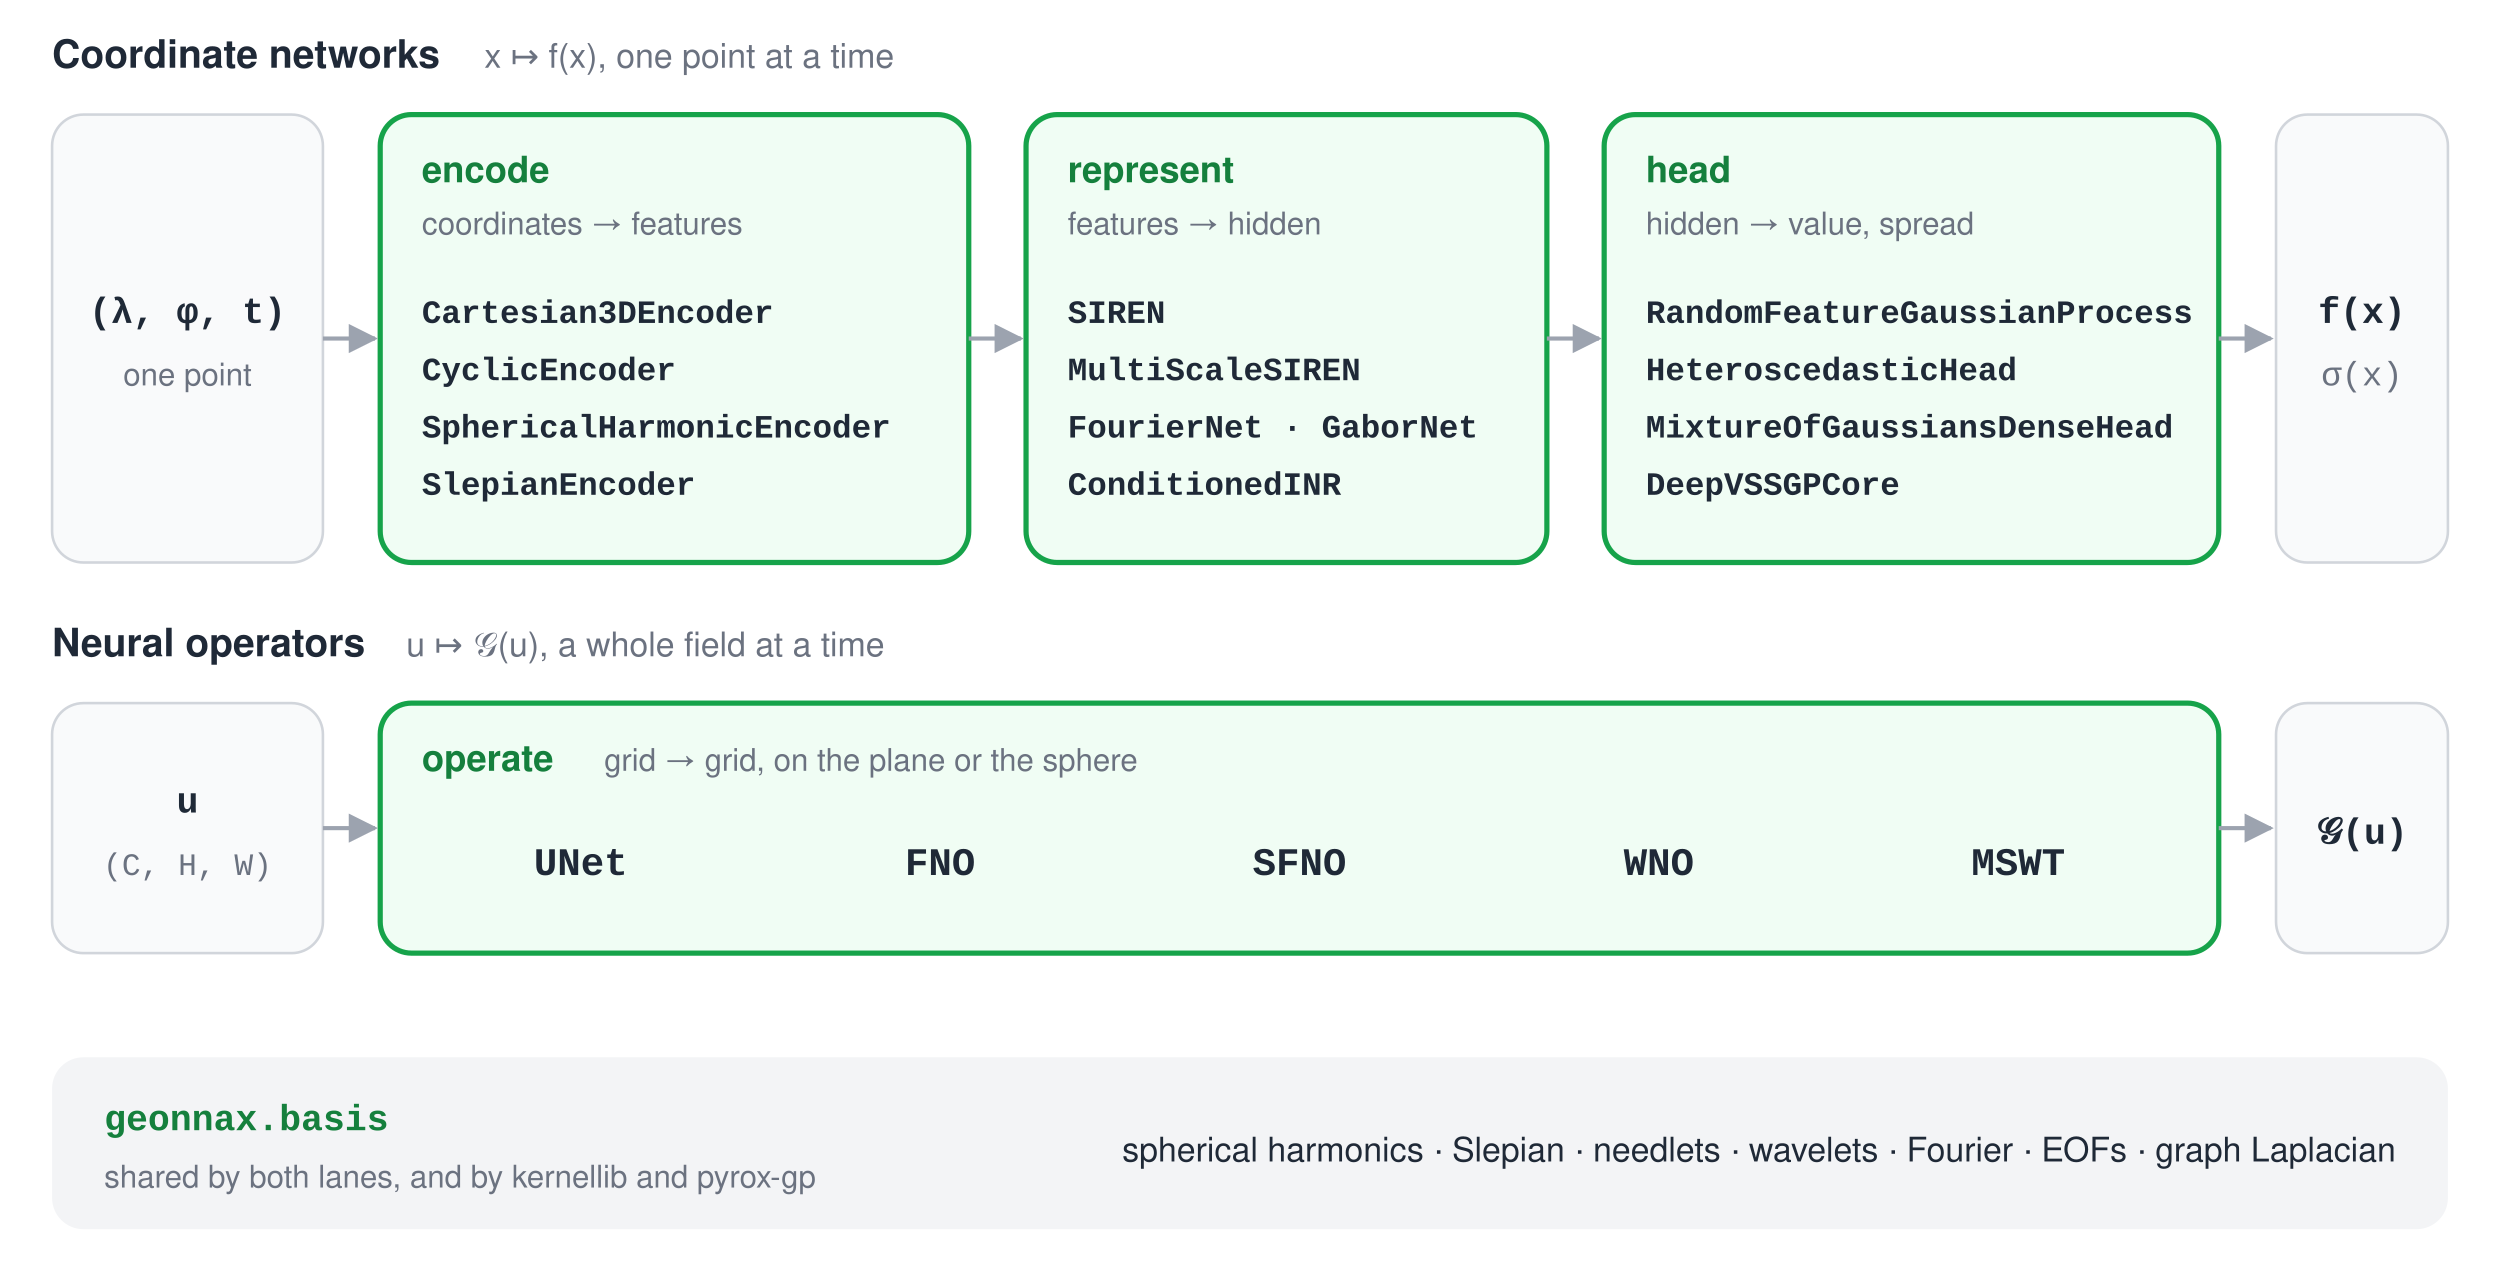
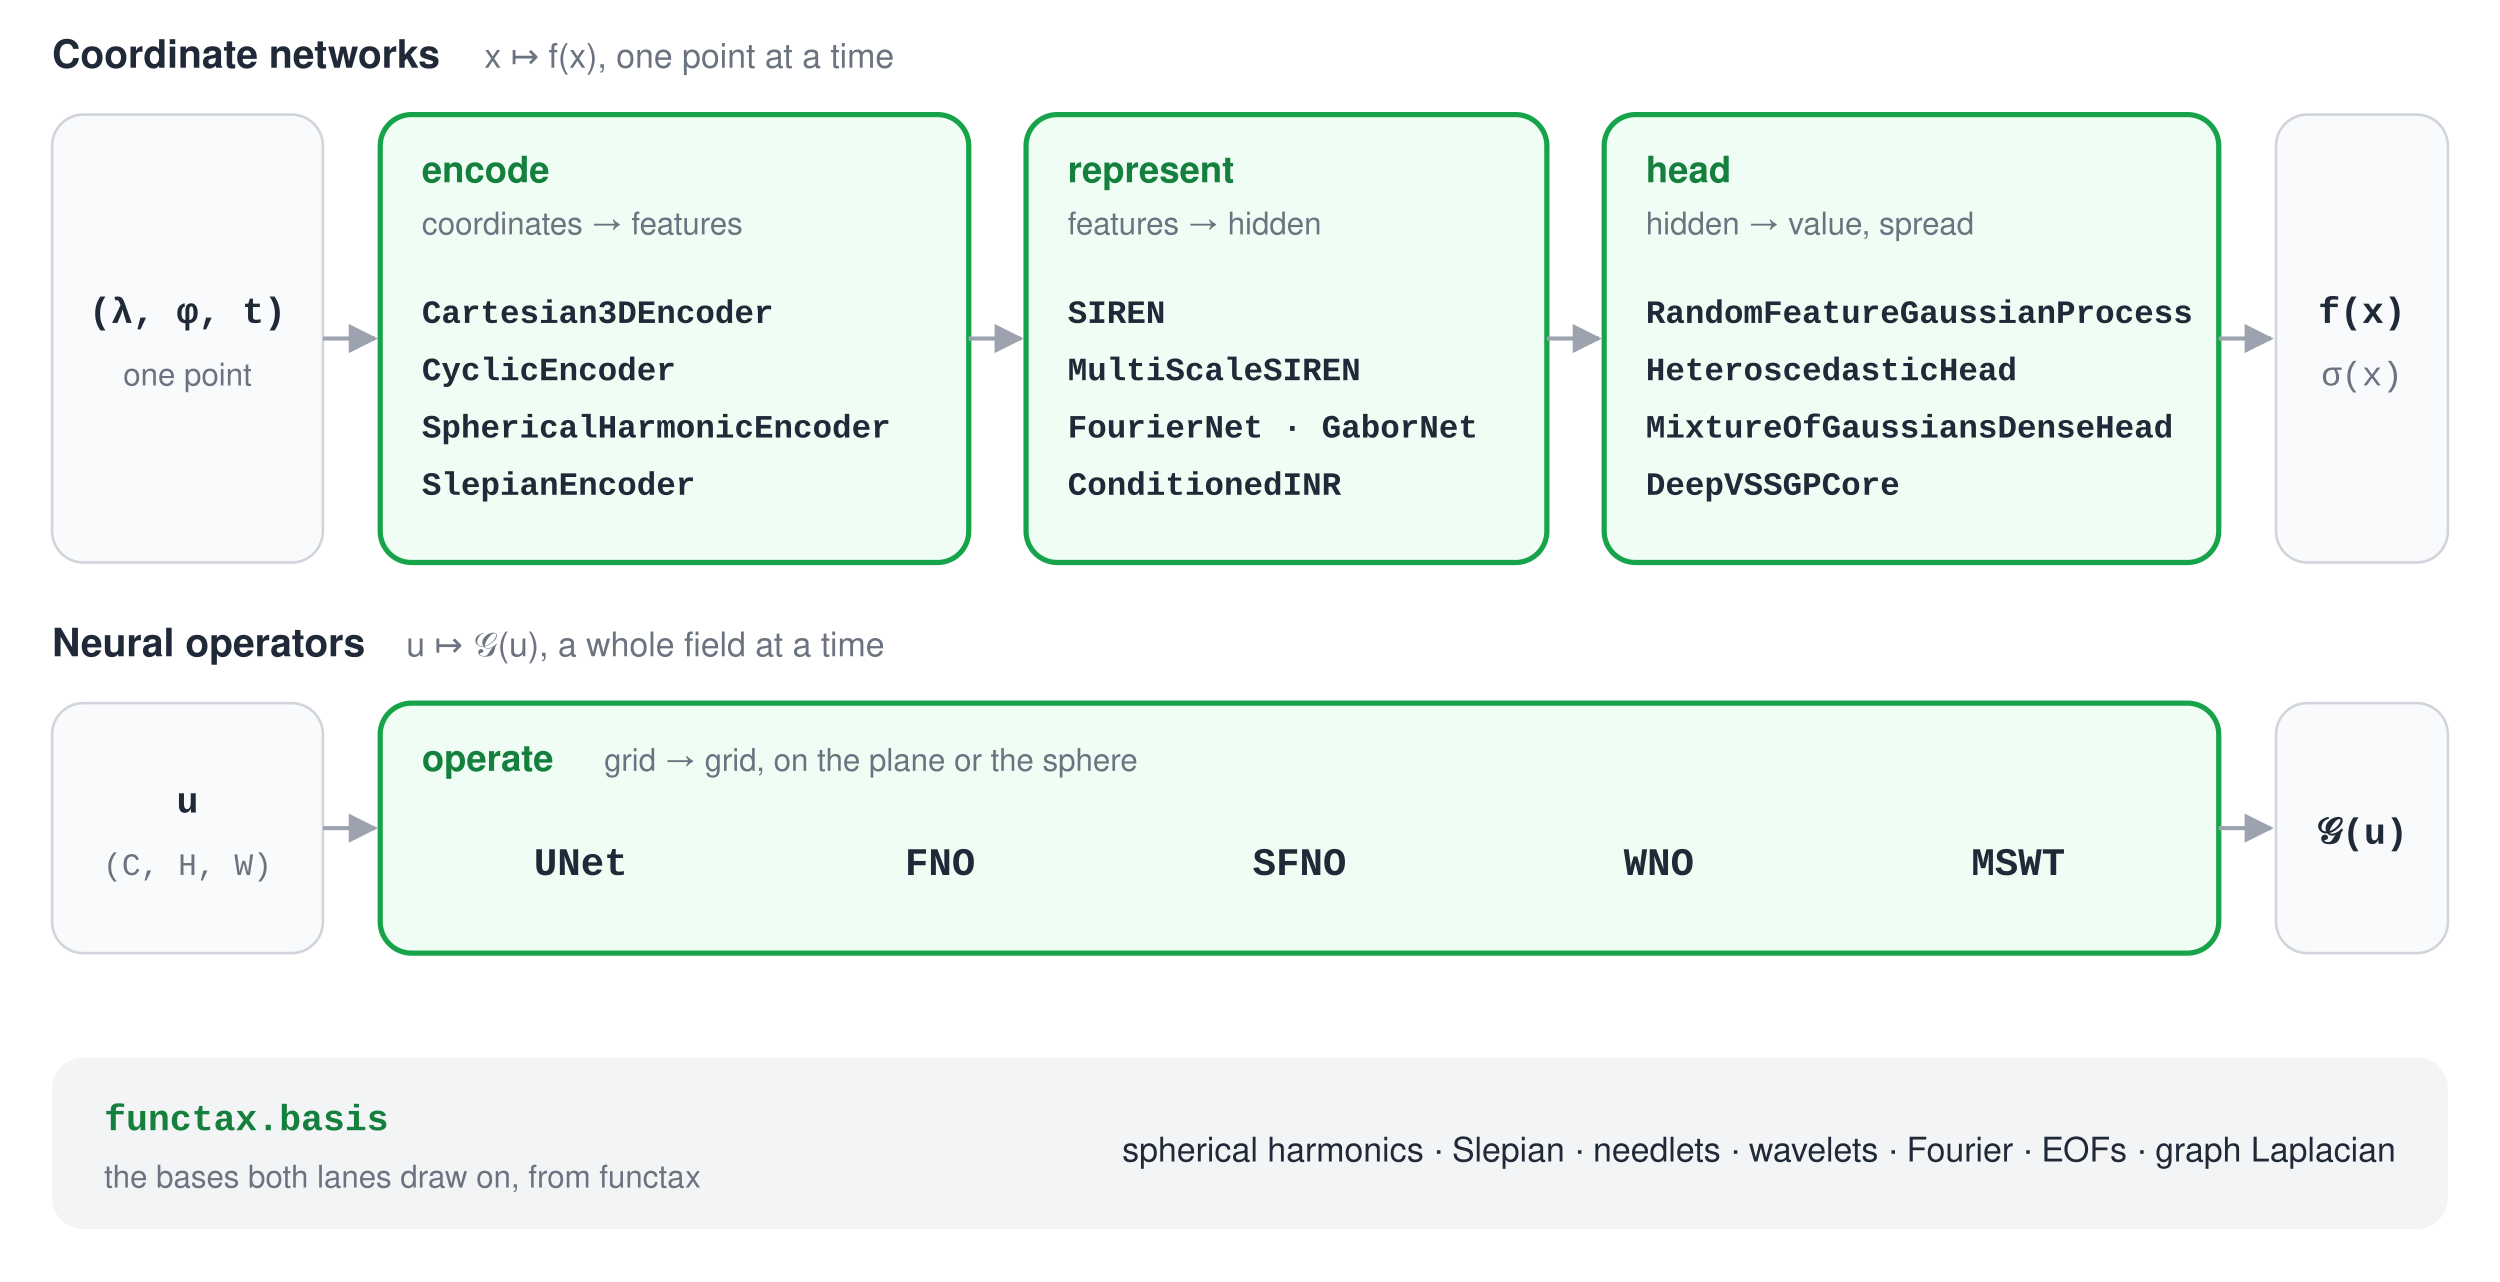
- <svg xmlns="http://www.w3.org/2000/svg" width="960" height="492" viewBox="0 0 960 492" role="img" aria-label="geonnax has two families: coordinate networks map a point to a value through an encoder, a representation network and an optional uncertainty head; neural operators map a gridded field to a field. Both draw on one basis library.">
+ <svg xmlns="http://www.w3.org/2000/svg" width="960" height="492" viewBox="0 0 960 492" role="img" aria-label="geonnax has two families: coordinate networks map a point to a value through an encoder, a representation network and an optional uncertainty head; neural operators map a gridded field to a field. Both draw on functax's bases.">
  <defs>
    <marker id="hero-light-head" viewBox="0 0 10 10" refX="9" refY="5" markerWidth="7" markerHeight="7" orient="auto-start-reverse">
      <path d="M0 0 L10 5 L0 10 z" fill="#9CA3AF" />
    </marker>
  </defs>
  <text x="20" y="26" text-anchor="start" font-family="ui-sans-serif, -apple-system, 'Segoe UI', Helvetica, Arial, sans-serif" font-size="15" font-weight="700" fill="#1F2937" xml:space="preserve">Coordinate networks</text>
  <text x="186" y="26" text-anchor="start" font-family="ui-sans-serif, -apple-system, 'Segoe UI', Helvetica, Arial, sans-serif" font-size="13" font-weight="400" fill="#6B7280" xml:space="preserve">x ↦ f(x), one point at a time</text>
  <rect x="20" y="44" width="104" height="172" rx="12" fill="#F9FAFB" stroke="#D1D5DB" stroke-width="1" />
  <text x="72" y="124" text-anchor="middle" font-family="ui-monospace, SFMono-Regular, Menlo, Consolas, 'Liberation Mono', monospace" font-size="14" font-weight="700" fill="#1F2937" xml:space="preserve">(λ, φ, t)</text>
  <text x="72" y="148" text-anchor="middle" font-family="ui-sans-serif, -apple-system, 'Segoe UI', Helvetica, Arial, sans-serif" font-size="12" font-weight="400" fill="#6B7280" xml:space="preserve">one point</text>
  <rect x="146" y="44" width="226" height="172" rx="12" fill="#F0FDF4" stroke="#16A34A" stroke-width="2" />
  <text x="162" y="70" text-anchor="start" font-family="ui-sans-serif, -apple-system, 'Segoe UI', Helvetica, Arial, sans-serif" font-size="14" font-weight="700" fill="#15803D" xml:space="preserve">encode</text>
  <text x="162" y="90" text-anchor="start" font-family="ui-sans-serif, -apple-system, 'Segoe UI', Helvetica, Arial, sans-serif" font-size="12" font-weight="400" fill="#6B7280" xml:space="preserve">coordinates → features</text>
  <text x="162" y="124" text-anchor="start" font-family="ui-monospace, SFMono-Regular, Menlo, Consolas, 'Liberation Mono', monospace" font-size="12.5" font-weight="600" fill="#1F2937" xml:space="preserve">Cartesian3DEncoder</text>
  <text x="162" y="146" text-anchor="start" font-family="ui-monospace, SFMono-Regular, Menlo, Consolas, 'Liberation Mono', monospace" font-size="12.5" font-weight="600" fill="#1F2937" xml:space="preserve">CyclicEncoder</text>
  <text x="162" y="168" text-anchor="start" font-family="ui-monospace, SFMono-Regular, Menlo, Consolas, 'Liberation Mono', monospace" font-size="12.5" font-weight="600" fill="#1F2937" xml:space="preserve">SphericalHarmonicEncoder</text>
  <text x="162" y="190" text-anchor="start" font-family="ui-monospace, SFMono-Regular, Menlo, Consolas, 'Liberation Mono', monospace" font-size="12.5" font-weight="600" fill="#1F2937" xml:space="preserve">SlepianEncoder</text>
  <rect x="394" y="44" width="200" height="172" rx="12" fill="#F0FDF4" stroke="#16A34A" stroke-width="2" />
  <text x="410" y="70" text-anchor="start" font-family="ui-sans-serif, -apple-system, 'Segoe UI', Helvetica, Arial, sans-serif" font-size="14" font-weight="700" fill="#15803D" xml:space="preserve">represent</text>
  <text x="410" y="90" text-anchor="start" font-family="ui-sans-serif, -apple-system, 'Segoe UI', Helvetica, Arial, sans-serif" font-size="12" font-weight="400" fill="#6B7280" xml:space="preserve">features → hidden</text>
  <text x="410" y="124" text-anchor="start" font-family="ui-monospace, SFMono-Regular, Menlo, Consolas, 'Liberation Mono', monospace" font-size="12.5" font-weight="600" fill="#1F2937" xml:space="preserve">SIREN</text>
  <text x="410" y="146" text-anchor="start" font-family="ui-monospace, SFMono-Regular, Menlo, Consolas, 'Liberation Mono', monospace" font-size="12.5" font-weight="600" fill="#1F2937" xml:space="preserve">MultiScaleSIREN</text>
  <text x="410" y="168" text-anchor="start" font-family="ui-monospace, SFMono-Regular, Menlo, Consolas, 'Liberation Mono', monospace" font-size="12.5" font-weight="600" fill="#1F2937" xml:space="preserve">FourierNet · GaborNet</text>
  <text x="410" y="190" text-anchor="start" font-family="ui-monospace, SFMono-Regular, Menlo, Consolas, 'Liberation Mono', monospace" font-size="12.5" font-weight="600" fill="#1F2937" xml:space="preserve">ConditionedINR</text>
  <rect x="616" y="44" width="236" height="172" rx="12" fill="#F0FDF4" stroke="#16A34A" stroke-width="2" />
  <text x="632" y="70" text-anchor="start" font-family="ui-sans-serif, -apple-system, 'Segoe UI', Helvetica, Arial, sans-serif" font-size="14" font-weight="700" fill="#15803D" xml:space="preserve">head</text>
  <text x="632" y="90" text-anchor="start" font-family="ui-sans-serif, -apple-system, 'Segoe UI', Helvetica, Arial, sans-serif" font-size="12" font-weight="400" fill="#6B7280" xml:space="preserve">hidden → value, spread</text>
  <text x="632" y="124" text-anchor="start" font-family="ui-monospace, SFMono-Regular, Menlo, Consolas, 'Liberation Mono', monospace" font-size="12.5" font-weight="600" fill="#1F2937" xml:space="preserve">RandomFeatureGaussianProcess</text>
  <text x="632" y="146" text-anchor="start" font-family="ui-monospace, SFMono-Regular, Menlo, Consolas, 'Liberation Mono', monospace" font-size="12.5" font-weight="600" fill="#1F2937" xml:space="preserve">HeteroscedasticHead</text>
  <text x="632" y="168" text-anchor="start" font-family="ui-monospace, SFMono-Regular, Menlo, Consolas, 'Liberation Mono', monospace" font-size="12.5" font-weight="600" fill="#1F2937" xml:space="preserve">MixtureOfGaussiansDenseHead</text>
  <text x="632" y="190" text-anchor="start" font-family="ui-monospace, SFMono-Regular, Menlo, Consolas, 'Liberation Mono', monospace" font-size="12.5" font-weight="600" fill="#1F2937" xml:space="preserve">DeepVSSGPCore</text>
  <rect x="874" y="44" width="66" height="172" rx="12" fill="#F9FAFB" stroke="#D1D5DB" stroke-width="1" />
  <text x="907" y="124" text-anchor="middle" font-family="ui-monospace, SFMono-Regular, Menlo, Consolas, 'Liberation Mono', monospace" font-size="14" font-weight="700" fill="#1F2937" xml:space="preserve">f(x)</text>
  <text x="907" y="148" text-anchor="middle" font-family="ui-monospace, SFMono-Regular, Menlo, Consolas, 'Liberation Mono', monospace" font-size="13" font-weight="400" fill="#6B7280" xml:space="preserve">σ(x)</text>
  <path d="M124 130.0 L144 130.0" fill="none" stroke="#9CA3AF" stroke-width="1.6" stroke-linejoin="round" marker-end="url(#hero-light-head)" />
  <path d="M372 130.0 L392 130.0" fill="none" stroke="#9CA3AF" stroke-width="1.6" stroke-linejoin="round" marker-end="url(#hero-light-head)" />
  <path d="M594 130.0 L614 130.0" fill="none" stroke="#9CA3AF" stroke-width="1.6" stroke-linejoin="round" marker-end="url(#hero-light-head)" />
  <path d="M852 130.0 L872 130.0" fill="none" stroke="#9CA3AF" stroke-width="1.6" stroke-linejoin="round" marker-end="url(#hero-light-head)" />
  <text x="20" y="252" text-anchor="start" font-family="ui-sans-serif, -apple-system, 'Segoe UI', Helvetica, Arial, sans-serif" font-size="15" font-weight="700" fill="#1F2937" xml:space="preserve">Neural operators</text>
  <text x="156" y="252" text-anchor="start" font-family="ui-sans-serif, -apple-system, 'Segoe UI', Helvetica, Arial, sans-serif" font-size="13" font-weight="400" fill="#6B7280" xml:space="preserve">u ↦ 𝒢(u), a whole field at a time</text>
  <rect x="20" y="270" width="104" height="96" rx="12" fill="#F9FAFB" stroke="#D1D5DB" stroke-width="1" />
  <text x="72" y="312" text-anchor="middle" font-family="ui-monospace, SFMono-Regular, Menlo, Consolas, 'Liberation Mono', monospace" font-size="14" font-weight="700" fill="#1F2937" xml:space="preserve">u</text>
  <text x="72" y="336" text-anchor="middle" font-family="ui-monospace, SFMono-Regular, Menlo, Consolas, 'Liberation Mono', monospace" font-size="12" font-weight="400" fill="#6B7280" xml:space="preserve">(C, H, W)</text>
  <rect x="146" y="270" width="706" height="96" rx="12" fill="#F0FDF4" stroke="#16A34A" stroke-width="2" />
  <text x="162" y="296" text-anchor="start" font-family="ui-sans-serif, -apple-system, 'Segoe UI', Helvetica, Arial, sans-serif" font-size="14" font-weight="700" fill="#15803D" xml:space="preserve">operate</text>
  <text x="232" y="296" text-anchor="start" font-family="ui-sans-serif, -apple-system, 'Segoe UI', Helvetica, Arial, sans-serif" font-size="12" font-weight="400" fill="#6B7280" xml:space="preserve">grid → grid, on the plane or the sphere</text>
  <text x="223.0" y="336" text-anchor="middle" font-family="ui-monospace, SFMono-Regular, Menlo, Consolas, 'Liberation Mono', monospace" font-size="15" font-weight="700" fill="#1F2937" xml:space="preserve">UNet</text>
  <text x="361.0" y="336" text-anchor="middle" font-family="ui-monospace, SFMono-Regular, Menlo, Consolas, 'Liberation Mono', monospace" font-size="15" font-weight="700" fill="#1F2937" xml:space="preserve">FNO</text>
  <text x="499.0" y="336" text-anchor="middle" font-family="ui-monospace, SFMono-Regular, Menlo, Consolas, 'Liberation Mono', monospace" font-size="15" font-weight="700" fill="#1F2937" xml:space="preserve">SFNO</text>
  <text x="637.0" y="336" text-anchor="middle" font-family="ui-monospace, SFMono-Regular, Menlo, Consolas, 'Liberation Mono', monospace" font-size="15" font-weight="700" fill="#1F2937" xml:space="preserve">WNO</text>
  <text x="775.0" y="336" text-anchor="middle" font-family="ui-monospace, SFMono-Regular, Menlo, Consolas, 'Liberation Mono', monospace" font-size="15" font-weight="700" fill="#1F2937" xml:space="preserve">MSWT</text>
  <rect x="874" y="270" width="66" height="96" rx="12" fill="#F9FAFB" stroke="#D1D5DB" stroke-width="1" />
  <text x="907" y="324" text-anchor="middle" font-family="ui-monospace, SFMono-Regular, Menlo, Consolas, 'Liberation Mono', monospace" font-size="14" font-weight="700" fill="#1F2937" xml:space="preserve">𝒢(u)</text>
  <path d="M124 318.0 L144 318.0" fill="none" stroke="#9CA3AF" stroke-width="1.6" stroke-linejoin="round" marker-end="url(#hero-light-head)" />
  <path d="M852 318.0 L872 318.0" fill="none" stroke="#9CA3AF" stroke-width="1.6" stroke-linejoin="round" marker-end="url(#hero-light-head)" />
  <rect x="20" y="406" width="920" height="66" rx="12" fill="#F3F4F6" />
-   <text x="40" y="434" text-anchor="start" font-family="ui-monospace, SFMono-Regular, Menlo, Consolas, 'Liberation Mono', monospace" font-size="14" font-weight="700" fill="#15803D" xml:space="preserve">geonnax.basis</text>
-   <text x="40" y="456" text-anchor="start" font-family="ui-sans-serif, -apple-system, 'Segoe UI', Helvetica, Arial, sans-serif" font-size="12" font-weight="400" fill="#6B7280" xml:space="preserve">shared by both lanes, and by kernellib and pyrox-gp</text>
+   <text x="40" y="434" text-anchor="start" font-family="ui-monospace, SFMono-Regular, Menlo, Consolas, 'Liberation Mono', monospace" font-size="14" font-weight="700" fill="#15803D" xml:space="preserve">functax.basis</text>
+   <text x="40" y="456" text-anchor="start" font-family="ui-sans-serif, -apple-system, 'Segoe UI', Helvetica, Arial, sans-serif" font-size="12" font-weight="400" fill="#6B7280" xml:space="preserve">the bases both lanes draw on, from functax</text>
  <text x="920" y="446" text-anchor="end" font-family="ui-sans-serif, -apple-system, 'Segoe UI', Helvetica, Arial, sans-serif" font-size="13" font-weight="400" fill="#1F2937" xml:space="preserve">spherical harmonics · Slepian · needlets · wavelets · Fourier · EOFs · graph Laplacian</text>
</svg>
